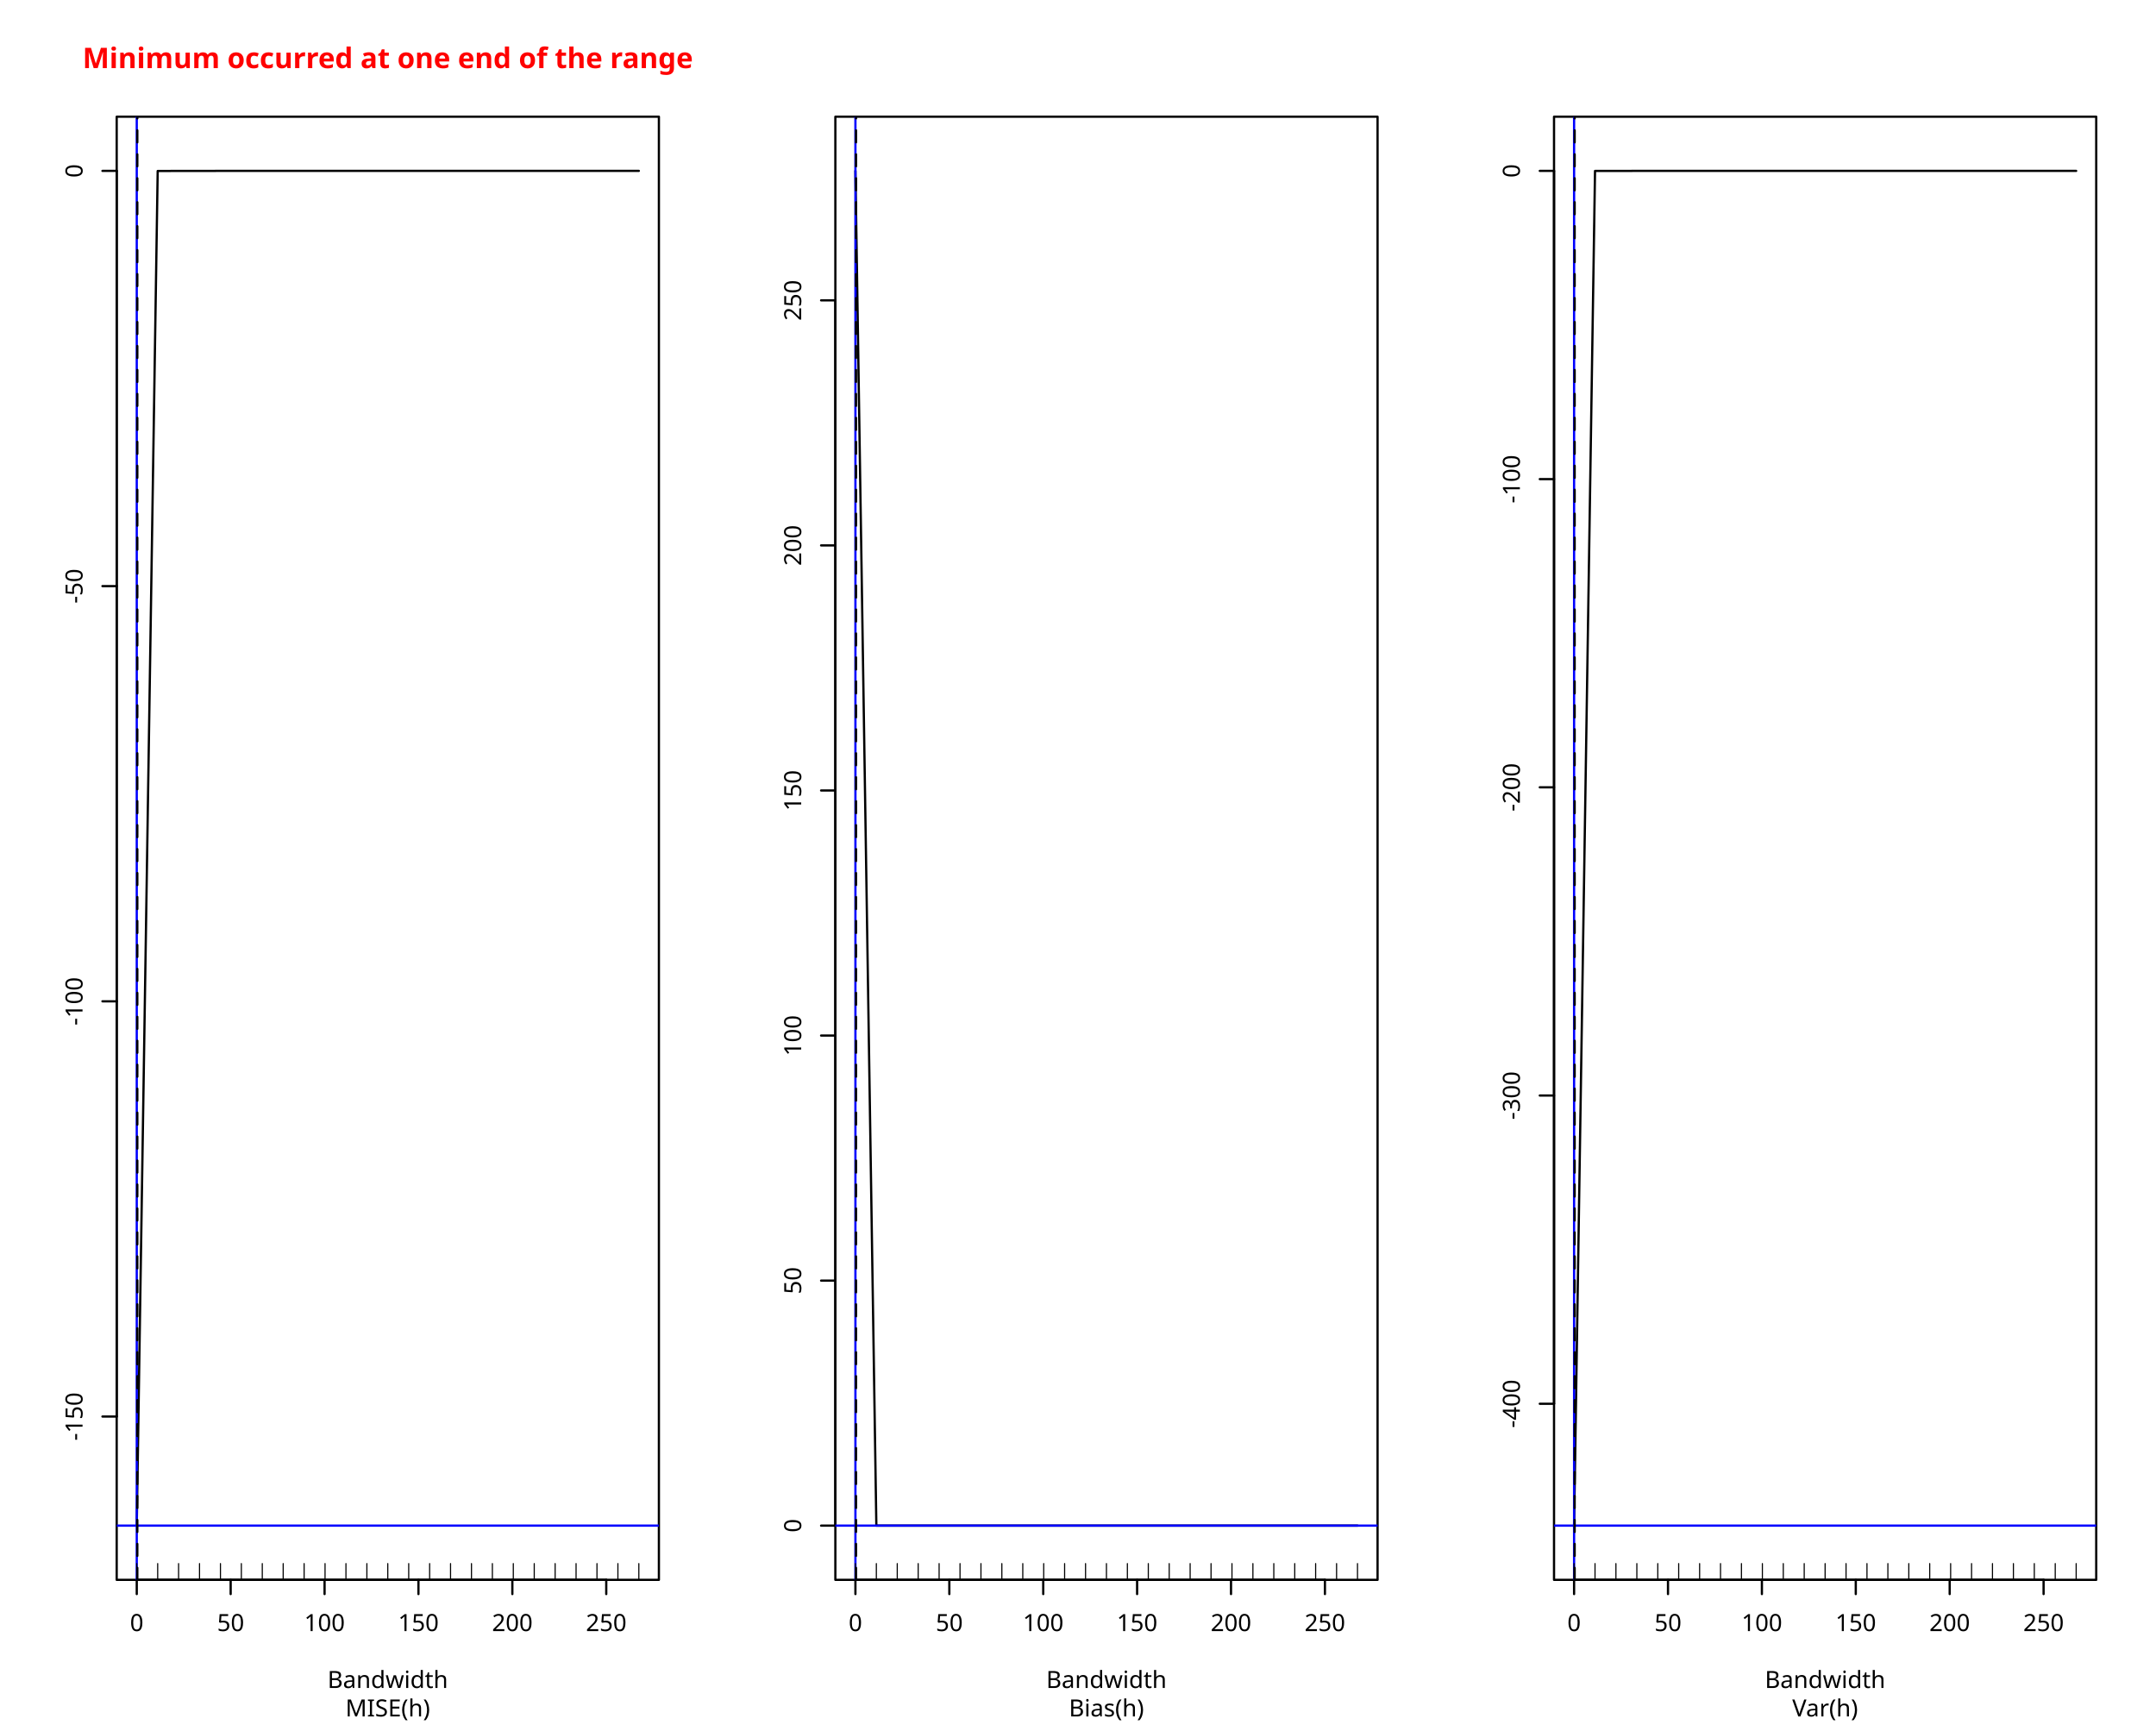
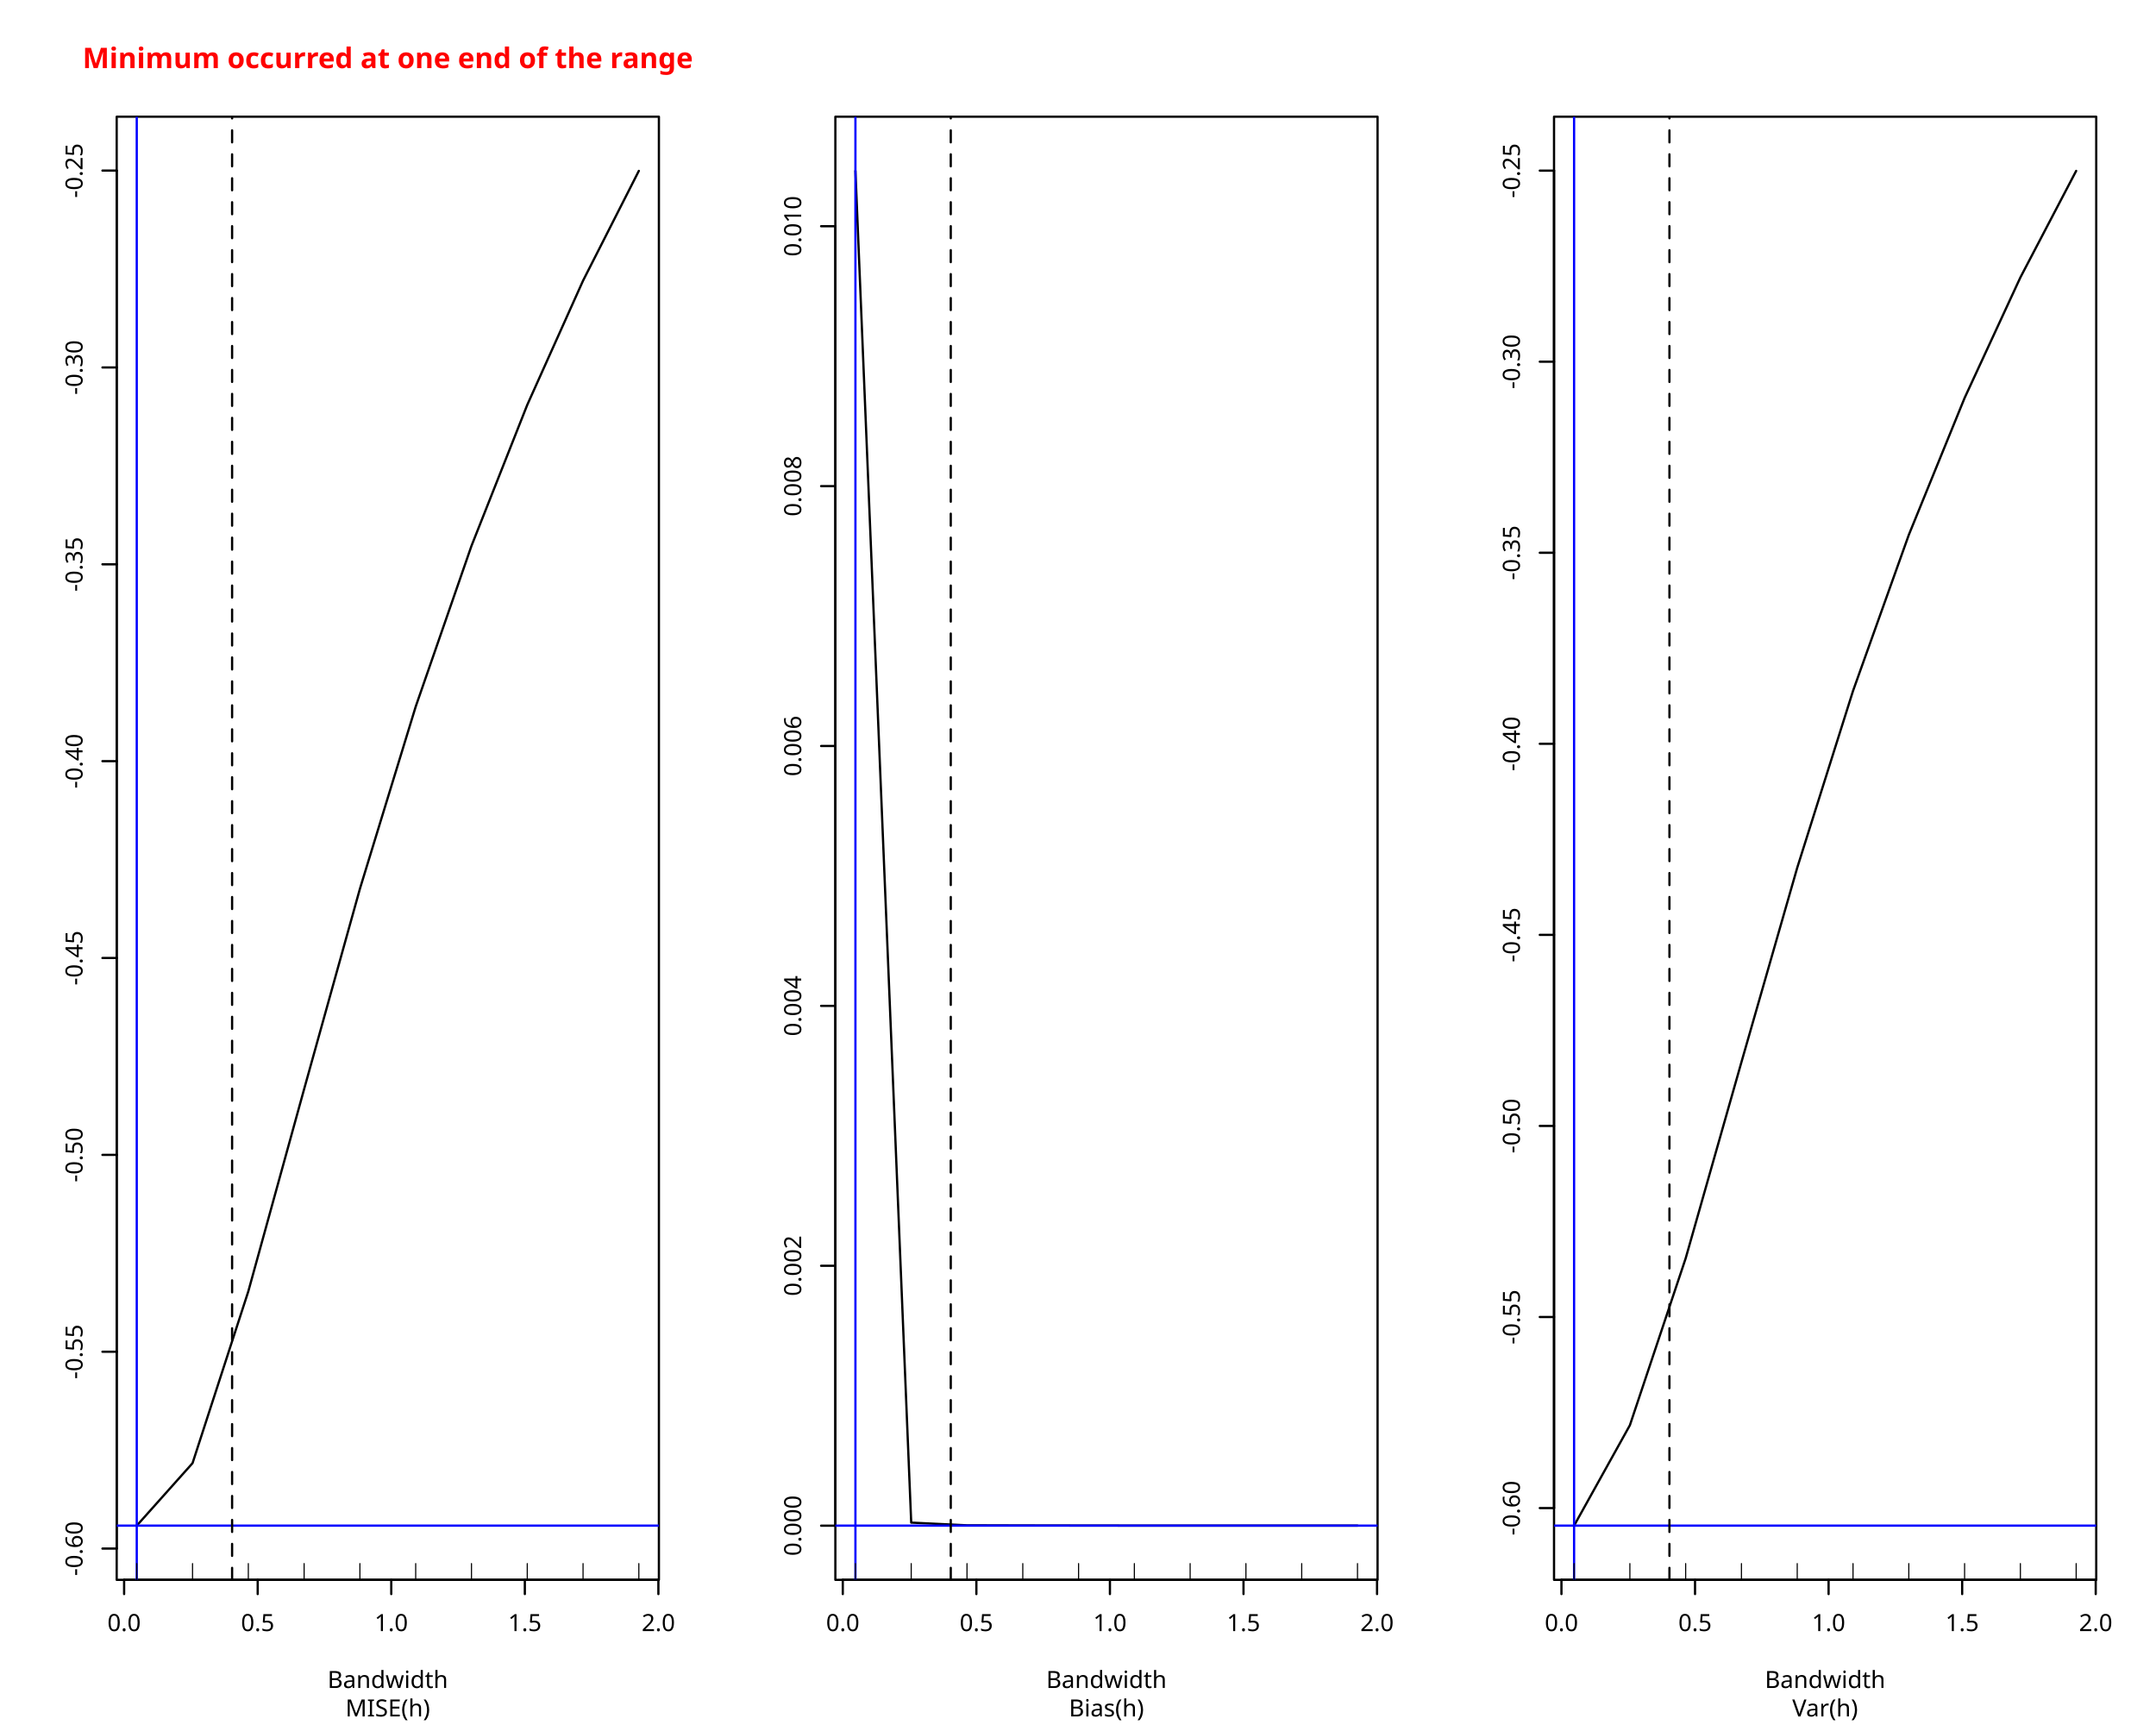
<svg xmlns="http://www.w3.org/2000/svg" class="svglite" data-engine-version="2.0" width="720.00pt" height="576.00pt" viewBox="0 0 720.00 576.00">
  <defs>
    <style type="text/css">
    .svglite line, .svglite polyline, .svglite polygon, .svglite path, .svglite rect, .svglite circle {
      fill: none;
      stroke: #000000;
      stroke-linecap: round;
      stroke-linejoin: round;
      stroke-miterlimit: 10.00;
    }
  </style>
  </defs>
  <rect width="100%" height="100%" style="stroke: none; fill: #FFFFFF;" />
  <defs>
    <clipPath id="cpMC4wMHw3MjAuMDB8MC4wMHw1NzYuMDA=">
      <rect x="0.00" y="0.00" width="720.00" height="576.00" />
    </clipPath>
  </defs>
  <g clip-path="url(#cpMC4wMHw3MjAuMDB8MC4wMHw1NzYuMDA=)">
</g>
  <defs>
    <clipPath id="cpMzguOTd8MjIwLjA0fDM4Ljk3fDUyNy41Mw==">
      <rect x="38.97" y="38.97" width="181.08" height="488.56" />
    </clipPath>
  </defs>
  <g clip-path="url(#cpMzguOTd8MjIwLjA0fDM4Ljk3fDUyNy41Mw==)">
-     <polyline points="45.67,509.43 52.66,57.10 59.64,57.07 66.63,57.07 73.62,57.06 80.60,57.06 87.59,57.06 94.57,57.06 101.56,57.06 108.55,57.06 115.53,57.06 122.52,57.06 129.50,57.06 136.49,57.06 143.48,57.06 150.46,57.06 157.45,57.06 164.43,57.06 171.42,57.06 178.41,57.06 185.39,57.06 192.38,57.06 199.36,57.06 206.35,57.06 213.34,57.06 " style="stroke-width: 0.75;" />
-   </g>
-   <g clip-path="url(#cpMC4wMHw3MjAuMDB8MC4wMHw1NzYuMDA=)">
-     <line x1="45.67" y1="527.53" x2="202.46" y2="527.53" style="stroke-width: 0.75;" />
-     <line x1="45.67" y1="527.53" x2="45.67" y2="532.28" style="stroke-width: 0.75;" />
-     <line x1="77.03" y1="527.53" x2="77.03" y2="532.28" style="stroke-width: 0.75;" />
-     <line x1="108.39" y1="527.53" x2="108.39" y2="532.28" style="stroke-width: 0.75;" />
-     <line x1="139.74" y1="527.53" x2="139.74" y2="532.28" style="stroke-width: 0.75;" />
-     <line x1="171.10" y1="527.53" x2="171.10" y2="532.28" style="stroke-width: 0.75;" />
-     <line x1="202.46" y1="527.53" x2="202.46" y2="532.28" style="stroke-width: 0.75;" />
-     <text x="45.67" y="544.64" text-anchor="middle" style="font-size: 7.92px; font-family: sans;" textLength="4.41px" lengthAdjust="spacingAndGlyphs">0</text>
-     <text x="77.03" y="544.64" text-anchor="middle" style="font-size: 7.92px; font-family: sans;" textLength="8.81px" lengthAdjust="spacingAndGlyphs">50</text>
-     <text x="108.39" y="544.64" text-anchor="middle" style="font-size: 7.92px; font-family: sans;" textLength="13.22px" lengthAdjust="spacingAndGlyphs">100</text>
-     <text x="139.74" y="544.64" text-anchor="middle" style="font-size: 7.92px; font-family: sans;" textLength="13.22px" lengthAdjust="spacingAndGlyphs">150</text>
-     <text x="171.10" y="544.64" text-anchor="middle" style="font-size: 7.92px; font-family: sans;" textLength="13.22px" lengthAdjust="spacingAndGlyphs">200</text>
-     <text x="202.46" y="544.64" text-anchor="middle" style="font-size: 7.92px; font-family: sans;" textLength="13.22px" lengthAdjust="spacingAndGlyphs">250</text>
-     <line x1="38.97" y1="473.00" x2="38.97" y2="57.06" style="stroke-width: 0.75;" />
-     <line x1="38.97" y1="473.00" x2="34.21" y2="473.00" style="stroke-width: 0.75;" />
-     <line x1="38.97" y1="334.35" x2="34.21" y2="334.35" style="stroke-width: 0.75;" />
-     <line x1="38.97" y1="195.71" x2="34.21" y2="195.71" style="stroke-width: 0.75;" />
-     <line x1="38.97" y1="57.06" x2="34.21" y2="57.06" style="stroke-width: 0.75;" />
-     <text transform="translate(27.56,473.00) rotate(-90)" text-anchor="middle" style="font-size: 7.92px; font-family: sans;" textLength="15.85px" lengthAdjust="spacingAndGlyphs">-150</text>
-     <text transform="translate(27.56,334.35) rotate(-90)" text-anchor="middle" style="font-size: 7.92px; font-family: sans;" textLength="15.85px" lengthAdjust="spacingAndGlyphs">-100</text>
-     <text transform="translate(27.56,195.71) rotate(-90)" text-anchor="middle" style="font-size: 7.92px; font-family: sans;" textLength="11.45px" lengthAdjust="spacingAndGlyphs">-50</text>
-     <text transform="translate(27.56,57.06) rotate(-90)" text-anchor="middle" style="font-size: 7.92px; font-family: sans;" textLength="4.41px" lengthAdjust="spacingAndGlyphs">0</text>
+     <polyline points="45.67,509.43 64.30,488.57 82.93,431.18 101.56,363.67 120.19,296.79 138.82,235.96 157.45,182.28 176.08,135.19 194.71,93.72 213.34,57.06 " style="stroke-width: 0.75;" />
+   </g>
+   <g clip-path="url(#cpMC4wMHw3MjAuMDB8MC4wMHw1NzYuMDA=)">
+     <line x1="41.45" y1="527.53" x2="219.87" y2="527.53" style="stroke-width: 0.75;" />
+     <line x1="41.45" y1="527.53" x2="41.45" y2="532.28" style="stroke-width: 0.75;" />
+     <line x1="86.06" y1="527.53" x2="86.06" y2="532.28" style="stroke-width: 0.75;" />
+     <line x1="130.66" y1="527.53" x2="130.66" y2="532.28" style="stroke-width: 0.75;" />
+     <line x1="175.27" y1="527.53" x2="175.27" y2="532.28" style="stroke-width: 0.75;" />
+     <line x1="219.87" y1="527.53" x2="219.87" y2="532.28" style="stroke-width: 0.75;" />
+     <text x="41.45" y="544.64" text-anchor="middle" style="font-size: 7.92px; font-family: sans;" textLength="11.01px" lengthAdjust="spacingAndGlyphs">0.0</text>
+     <text x="86.06" y="544.64" text-anchor="middle" style="font-size: 7.92px; font-family: sans;" textLength="11.01px" lengthAdjust="spacingAndGlyphs">0.5</text>
+     <text x="130.66" y="544.64" text-anchor="middle" style="font-size: 7.92px; font-family: sans;" textLength="11.01px" lengthAdjust="spacingAndGlyphs">1.0</text>
+     <text x="175.27" y="544.64" text-anchor="middle" style="font-size: 7.92px; font-family: sans;" textLength="11.01px" lengthAdjust="spacingAndGlyphs">1.5</text>
+     <text x="219.87" y="544.64" text-anchor="middle" style="font-size: 7.92px; font-family: sans;" textLength="11.01px" lengthAdjust="spacingAndGlyphs">2.0</text>
+     <line x1="38.97" y1="517.09" x2="38.97" y2="56.96" style="stroke-width: 0.75;" />
+     <line x1="38.97" y1="517.09" x2="34.21" y2="517.09" style="stroke-width: 0.75;" />
+     <line x1="38.97" y1="451.36" x2="34.21" y2="451.36" style="stroke-width: 0.75;" />
+     <line x1="38.97" y1="385.63" x2="34.21" y2="385.63" style="stroke-width: 0.75;" />
+     <line x1="38.97" y1="319.89" x2="34.21" y2="319.89" style="stroke-width: 0.75;" />
+     <line x1="38.97" y1="254.16" x2="34.21" y2="254.16" style="stroke-width: 0.75;" />
+     <line x1="38.97" y1="188.43" x2="34.21" y2="188.43" style="stroke-width: 0.75;" />
+     <line x1="38.97" y1="122.70" x2="34.21" y2="122.70" style="stroke-width: 0.75;" />
+     <line x1="38.97" y1="56.96" x2="34.21" y2="56.96" style="stroke-width: 0.75;" />
+     <text transform="translate(27.56,517.09) rotate(-90)" text-anchor="middle" style="font-size: 7.92px; font-family: sans;" textLength="18.05px" lengthAdjust="spacingAndGlyphs">-0.60</text>
+     <text transform="translate(27.56,451.36) rotate(-90)" text-anchor="middle" style="font-size: 7.92px; font-family: sans;" textLength="18.05px" lengthAdjust="spacingAndGlyphs">-0.55</text>
+     <text transform="translate(27.56,385.63) rotate(-90)" text-anchor="middle" style="font-size: 7.92px; font-family: sans;" textLength="18.05px" lengthAdjust="spacingAndGlyphs">-0.50</text>
+     <text transform="translate(27.56,319.89) rotate(-90)" text-anchor="middle" style="font-size: 7.92px; font-family: sans;" textLength="18.05px" lengthAdjust="spacingAndGlyphs">-0.45</text>
+     <text transform="translate(27.56,254.16) rotate(-90)" text-anchor="middle" style="font-size: 7.92px; font-family: sans;" textLength="18.05px" lengthAdjust="spacingAndGlyphs">-0.40</text>
+     <text transform="translate(27.56,188.43) rotate(-90)" text-anchor="middle" style="font-size: 7.92px; font-family: sans;" textLength="18.05px" lengthAdjust="spacingAndGlyphs">-0.35</text>
+     <text transform="translate(27.56,122.70) rotate(-90)" text-anchor="middle" style="font-size: 7.92px; font-family: sans;" textLength="18.05px" lengthAdjust="spacingAndGlyphs">-0.30</text>
+     <text transform="translate(27.56,56.96) rotate(-90)" text-anchor="middle" style="font-size: 7.92px; font-family: sans;" textLength="18.05px" lengthAdjust="spacingAndGlyphs">-0.25</text>
    <polygon points="38.97,527.53 220.04,527.53 220.04,38.97 38.97,38.97 " style="stroke-width: 0.75; fill: none;" />
  </g>
  <defs>
    <clipPath id="cpMC4wMHwyNDAuMDB8MC4wMHw1NzYuMDA=">
      <rect x="0.00" y="0.00" width="240.00" height="576.00" />
    </clipPath>
  </defs>
  <g clip-path="url(#cpMC4wMHwyNDAuMDB8MC4wMHw1NzYuMDA=)">
    <text x="129.50" y="573.15" text-anchor="middle" style="font-size: 7.92px; font-family: sans;" textLength="29.05px" lengthAdjust="spacingAndGlyphs">MISE(h)</text>
    <text x="129.50" y="563.64" text-anchor="middle" style="font-size: 7.92px; font-family: sans;" textLength="36.99px" lengthAdjust="spacingAndGlyphs">Bandwidth</text>
  </g>
  <g clip-path="url(#cpMzguOTd8MjIwLjA0fDM4Ljk3fDUyNy41Mw==)">
    <line x1="38.97" y1="509.43" x2="220.04" y2="509.43" style="stroke-width: 0.75; stroke: #0000FF;" />
    <line x1="45.67" y1="527.53" x2="45.67" y2="38.97" style="stroke-width: 0.75; stroke: #0000FF;" />
-     <line x1="45.86" y1="527.53" x2="45.86" y2="38.97" style="stroke-width: 0.75; stroke-dasharray: 4.00,4.00;" />
+     <line x1="77.51" y1="527.53" x2="77.51" y2="38.97" style="stroke-width: 0.75; stroke-dasharray: 4.00,4.00;" />
  </g>
  <g clip-path="url(#cpMC4wMHw3MjAuMDB8MC4wMHw1NzYuMDA=)">
    <line x1="45.67" y1="527.53" x2="45.67" y2="522.10" style="stroke-width: 0.38;" />
-     <line x1="52.66" y1="527.53" x2="52.66" y2="522.10" style="stroke-width: 0.38;" />
-     <line x1="59.64" y1="527.53" x2="59.64" y2="522.10" style="stroke-width: 0.38;" />
-     <line x1="66.63" y1="527.53" x2="66.63" y2="522.10" style="stroke-width: 0.38;" />
-     <line x1="73.62" y1="527.53" x2="73.62" y2="522.10" style="stroke-width: 0.38;" />
-     <line x1="80.60" y1="527.53" x2="80.60" y2="522.10" style="stroke-width: 0.38;" />
-     <line x1="87.59" y1="527.53" x2="87.59" y2="522.10" style="stroke-width: 0.38;" />
-     <line x1="94.57" y1="527.53" x2="94.57" y2="522.10" style="stroke-width: 0.38;" />
+     <line x1="64.30" y1="527.53" x2="64.30" y2="522.10" style="stroke-width: 0.38;" />
+     <line x1="82.93" y1="527.53" x2="82.93" y2="522.10" style="stroke-width: 0.38;" />
    <line x1="101.56" y1="527.53" x2="101.56" y2="522.10" style="stroke-width: 0.38;" />
-     <line x1="108.55" y1="527.53" x2="108.55" y2="522.10" style="stroke-width: 0.38;" />
-     <line x1="115.53" y1="527.53" x2="115.53" y2="522.10" style="stroke-width: 0.38;" />
-     <line x1="122.52" y1="527.53" x2="122.52" y2="522.10" style="stroke-width: 0.38;" />
-     <line x1="129.50" y1="527.53" x2="129.50" y2="522.10" style="stroke-width: 0.38;" />
-     <line x1="136.49" y1="527.53" x2="136.49" y2="522.10" style="stroke-width: 0.38;" />
-     <line x1="143.48" y1="527.53" x2="143.48" y2="522.10" style="stroke-width: 0.38;" />
-     <line x1="150.46" y1="527.53" x2="150.46" y2="522.10" style="stroke-width: 0.38;" />
+     <line x1="120.19" y1="527.53" x2="120.19" y2="522.10" style="stroke-width: 0.38;" />
+     <line x1="138.82" y1="527.53" x2="138.82" y2="522.10" style="stroke-width: 0.38;" />
    <line x1="157.45" y1="527.53" x2="157.45" y2="522.10" style="stroke-width: 0.38;" />
-     <line x1="164.43" y1="527.53" x2="164.43" y2="522.10" style="stroke-width: 0.38;" />
-     <line x1="171.42" y1="527.53" x2="171.42" y2="522.10" style="stroke-width: 0.38;" />
-     <line x1="178.41" y1="527.53" x2="178.41" y2="522.10" style="stroke-width: 0.38;" />
-     <line x1="185.39" y1="527.53" x2="185.39" y2="522.10" style="stroke-width: 0.38;" />
-     <line x1="192.38" y1="527.53" x2="192.38" y2="522.10" style="stroke-width: 0.38;" />
-     <line x1="199.36" y1="527.53" x2="199.36" y2="522.10" style="stroke-width: 0.38;" />
-     <line x1="206.35" y1="527.53" x2="206.35" y2="522.10" style="stroke-width: 0.38;" />
+     <line x1="176.08" y1="527.53" x2="176.08" y2="522.10" style="stroke-width: 0.38;" />
+     <line x1="194.71" y1="527.53" x2="194.71" y2="522.10" style="stroke-width: 0.38;" />
    <line x1="213.34" y1="527.53" x2="213.34" y2="522.10" style="stroke-width: 0.38;" />
  </g>
  <g clip-path="url(#cpMC4wMHwyNDAuMDB8MC4wMHw1NzYuMDA=)">
    <text x="129.50" y="22.75" text-anchor="middle" style="font-size: 9.50px; font-weight: bold; fill: #FF0000; font-family: sans;" textLength="179.11px" lengthAdjust="spacingAndGlyphs">Minimum occurred at one end of the range</text>
  </g>
  <defs>
    <clipPath id="cpMjc4Ljk3fDQ2MC4wNHwzOC45N3w1MjcuNTM=">
      <rect x="278.97" y="38.97" width="181.08" height="488.56" />
    </clipPath>
  </defs>
  <g clip-path="url(#cpMjc4Ljk3fDQ2MC4wNHwzOC45N3w1MjcuNTM=)">
-     <polyline points="285.67,57.06 292.66,509.43 299.64,509.43 306.63,509.43 313.62,509.43 320.60,509.43 327.59,509.43 334.57,509.43 341.56,509.43 348.55,509.43 355.53,509.43 362.52,509.43 369.50,509.43 376.49,509.43 383.48,509.43 390.46,509.43 397.45,509.43 404.43,509.43 411.42,509.43 418.41,509.43 425.39,509.43 432.38,509.43 439.36,509.43 446.35,509.43 453.34,509.43 " style="stroke-width: 0.75;" />
-   </g>
-   <g clip-path="url(#cpMC4wMHw3MjAuMDB8MC4wMHw1NzYuMDA=)">
-     <line x1="285.67" y1="527.53" x2="442.46" y2="527.53" style="stroke-width: 0.75;" />
-     <line x1="285.67" y1="527.53" x2="285.67" y2="532.28" style="stroke-width: 0.75;" />
-     <line x1="317.03" y1="527.53" x2="317.03" y2="532.28" style="stroke-width: 0.75;" />
-     <line x1="348.39" y1="527.53" x2="348.39" y2="532.28" style="stroke-width: 0.75;" />
-     <line x1="379.74" y1="527.53" x2="379.74" y2="532.28" style="stroke-width: 0.75;" />
-     <line x1="411.10" y1="527.53" x2="411.10" y2="532.28" style="stroke-width: 0.75;" />
-     <line x1="442.46" y1="527.53" x2="442.46" y2="532.28" style="stroke-width: 0.75;" />
-     <text x="285.67" y="544.64" text-anchor="middle" style="font-size: 7.92px; font-family: sans;" textLength="4.41px" lengthAdjust="spacingAndGlyphs">0</text>
-     <text x="317.03" y="544.64" text-anchor="middle" style="font-size: 7.92px; font-family: sans;" textLength="8.81px" lengthAdjust="spacingAndGlyphs">50</text>
-     <text x="348.39" y="544.64" text-anchor="middle" style="font-size: 7.92px; font-family: sans;" textLength="13.22px" lengthAdjust="spacingAndGlyphs">100</text>
-     <text x="379.74" y="544.64" text-anchor="middle" style="font-size: 7.92px; font-family: sans;" textLength="13.22px" lengthAdjust="spacingAndGlyphs">150</text>
-     <text x="411.10" y="544.64" text-anchor="middle" style="font-size: 7.92px; font-family: sans;" textLength="13.22px" lengthAdjust="spacingAndGlyphs">200</text>
-     <text x="442.46" y="544.64" text-anchor="middle" style="font-size: 7.92px; font-family: sans;" textLength="13.22px" lengthAdjust="spacingAndGlyphs">250</text>
-     <line x1="278.97" y1="509.43" x2="278.97" y2="100.29" style="stroke-width: 0.75;" />
-     <line x1="278.97" y1="509.43" x2="274.21" y2="509.43" style="stroke-width: 0.75;" />
-     <line x1="278.97" y1="427.61" x2="274.21" y2="427.61" style="stroke-width: 0.75;" />
-     <line x1="278.97" y1="345.78" x2="274.21" y2="345.78" style="stroke-width: 0.75;" />
-     <line x1="278.97" y1="263.95" x2="274.21" y2="263.95" style="stroke-width: 0.75;" />
-     <line x1="278.97" y1="182.12" x2="274.21" y2="182.12" style="stroke-width: 0.75;" />
-     <line x1="278.97" y1="100.29" x2="274.21" y2="100.29" style="stroke-width: 0.75;" />
-     <text transform="translate(267.56,509.43) rotate(-90)" text-anchor="middle" style="font-size: 7.92px; font-family: sans;" textLength="4.41px" lengthAdjust="spacingAndGlyphs">0</text>
-     <text transform="translate(267.56,427.61) rotate(-90)" text-anchor="middle" style="font-size: 7.92px; font-family: sans;" textLength="8.81px" lengthAdjust="spacingAndGlyphs">50</text>
-     <text transform="translate(267.56,345.78) rotate(-90)" text-anchor="middle" style="font-size: 7.92px; font-family: sans;" textLength="13.22px" lengthAdjust="spacingAndGlyphs">100</text>
-     <text transform="translate(267.56,263.95) rotate(-90)" text-anchor="middle" style="font-size: 7.92px; font-family: sans;" textLength="13.22px" lengthAdjust="spacingAndGlyphs">150</text>
-     <text transform="translate(267.56,182.12) rotate(-90)" text-anchor="middle" style="font-size: 7.92px; font-family: sans;" textLength="13.22px" lengthAdjust="spacingAndGlyphs">200</text>
-     <text transform="translate(267.56,100.29) rotate(-90)" text-anchor="middle" style="font-size: 7.92px; font-family: sans;" textLength="13.22px" lengthAdjust="spacingAndGlyphs">250</text>
+     <polyline points="285.67,57.06 304.30,508.42 322.93,509.32 341.56,509.37 360.19,509.40 378.82,509.42 397.45,509.42 416.08,509.43 434.71,509.43 453.34,509.43 " style="stroke-width: 0.75;" />
+   </g>
+   <g clip-path="url(#cpMC4wMHw3MjAuMDB8MC4wMHw1NzYuMDA=)">
+     <line x1="281.45" y1="527.53" x2="459.87" y2="527.53" style="stroke-width: 0.75;" />
+     <line x1="281.45" y1="527.53" x2="281.45" y2="532.28" style="stroke-width: 0.75;" />
+     <line x1="326.06" y1="527.53" x2="326.06" y2="532.28" style="stroke-width: 0.75;" />
+     <line x1="370.66" y1="527.53" x2="370.66" y2="532.28" style="stroke-width: 0.75;" />
+     <line x1="415.27" y1="527.53" x2="415.27" y2="532.28" style="stroke-width: 0.75;" />
+     <line x1="459.87" y1="527.53" x2="459.87" y2="532.28" style="stroke-width: 0.75;" />
+     <text x="281.45" y="544.64" text-anchor="middle" style="font-size: 7.92px; font-family: sans;" textLength="11.01px" lengthAdjust="spacingAndGlyphs">0.0</text>
+     <text x="326.06" y="544.64" text-anchor="middle" style="font-size: 7.92px; font-family: sans;" textLength="11.01px" lengthAdjust="spacingAndGlyphs">0.5</text>
+     <text x="370.66" y="544.64" text-anchor="middle" style="font-size: 7.92px; font-family: sans;" textLength="11.01px" lengthAdjust="spacingAndGlyphs">1.0</text>
+     <text x="415.27" y="544.64" text-anchor="middle" style="font-size: 7.92px; font-family: sans;" textLength="11.01px" lengthAdjust="spacingAndGlyphs">1.5</text>
+     <text x="459.87" y="544.64" text-anchor="middle" style="font-size: 7.92px; font-family: sans;" textLength="11.01px" lengthAdjust="spacingAndGlyphs">2.0</text>
+     <line x1="278.97" y1="509.44" x2="278.97" y2="75.54" style="stroke-width: 0.75;" />
+     <line x1="278.97" y1="509.44" x2="274.21" y2="509.44" style="stroke-width: 0.75;" />
+     <line x1="278.97" y1="422.66" x2="274.21" y2="422.66" style="stroke-width: 0.75;" />
+     <line x1="278.97" y1="335.88" x2="274.21" y2="335.88" style="stroke-width: 0.75;" />
+     <line x1="278.97" y1="249.10" x2="274.21" y2="249.10" style="stroke-width: 0.75;" />
+     <line x1="278.97" y1="162.32" x2="274.21" y2="162.32" style="stroke-width: 0.75;" />
+     <line x1="278.97" y1="75.54" x2="274.21" y2="75.54" style="stroke-width: 0.75;" />
+     <text transform="translate(267.56,509.44) rotate(-90)" text-anchor="middle" style="font-size: 7.92px; font-family: sans;" textLength="19.82px" lengthAdjust="spacingAndGlyphs">0.000</text>
+     <text transform="translate(267.56,422.66) rotate(-90)" text-anchor="middle" style="font-size: 7.92px; font-family: sans;" textLength="19.82px" lengthAdjust="spacingAndGlyphs">0.002</text>
+     <text transform="translate(267.56,335.88) rotate(-90)" text-anchor="middle" style="font-size: 7.92px; font-family: sans;" textLength="19.82px" lengthAdjust="spacingAndGlyphs">0.004</text>
+     <text transform="translate(267.56,249.10) rotate(-90)" text-anchor="middle" style="font-size: 7.92px; font-family: sans;" textLength="19.82px" lengthAdjust="spacingAndGlyphs">0.006</text>
+     <text transform="translate(267.56,162.32) rotate(-90)" text-anchor="middle" style="font-size: 7.92px; font-family: sans;" textLength="19.82px" lengthAdjust="spacingAndGlyphs">0.008</text>
+     <text transform="translate(267.56,75.54) rotate(-90)" text-anchor="middle" style="font-size: 7.92px; font-family: sans;" textLength="19.82px" lengthAdjust="spacingAndGlyphs">0.010</text>
    <polygon points="278.97,527.53 460.04,527.53 460.04,38.97 278.97,38.97 " style="stroke-width: 0.75; fill: none;" />
  </g>
  <defs>
    <clipPath id="cpMjQwLjAwfDQ4MC4wMHwwLjAwfDU3Ni4wMA==">
      <rect x="240.00" y="0.00" width="240.00" height="576.00" />
    </clipPath>
  </defs>
  <g clip-path="url(#cpMjQwLjAwfDQ4MC4wMHwwLjAwfDU3Ni4wMA==)">
    <text x="369.50" y="573.15" text-anchor="middle" style="font-size: 7.92px; font-family: sans;" textLength="25.09px" lengthAdjust="spacingAndGlyphs">Bias(h)</text>
    <text x="369.50" y="563.64" text-anchor="middle" style="font-size: 7.92px; font-family: sans;" textLength="36.99px" lengthAdjust="spacingAndGlyphs">Bandwidth</text>
  </g>
  <g clip-path="url(#cpMjc4Ljk3fDQ2MC4wNHwzOC45N3w1MjcuNTM=)">
    <line x1="278.97" y1="509.43" x2="460.04" y2="509.43" style="stroke-width: 0.75; stroke: #0000FF;" />
    <line x1="285.67" y1="527.53" x2="285.67" y2="38.97" style="stroke-width: 0.75; stroke: #0000FF;" />
-     <line x1="285.86" y1="527.53" x2="285.86" y2="38.97" style="stroke-width: 0.75; stroke-dasharray: 4.00,4.00;" />
+     <line x1="317.51" y1="527.53" x2="317.51" y2="38.97" style="stroke-width: 0.75; stroke-dasharray: 4.00,4.00;" />
  </g>
  <g clip-path="url(#cpMC4wMHw3MjAuMDB8MC4wMHw1NzYuMDA=)">
    <line x1="285.67" y1="527.53" x2="285.67" y2="522.10" style="stroke-width: 0.38;" />
-     <line x1="292.66" y1="527.53" x2="292.66" y2="522.10" style="stroke-width: 0.38;" />
-     <line x1="299.64" y1="527.53" x2="299.64" y2="522.10" style="stroke-width: 0.38;" />
-     <line x1="306.63" y1="527.53" x2="306.63" y2="522.10" style="stroke-width: 0.38;" />
-     <line x1="313.62" y1="527.53" x2="313.62" y2="522.10" style="stroke-width: 0.38;" />
-     <line x1="320.60" y1="527.53" x2="320.60" y2="522.10" style="stroke-width: 0.38;" />
-     <line x1="327.59" y1="527.53" x2="327.59" y2="522.10" style="stroke-width: 0.38;" />
-     <line x1="334.57" y1="527.53" x2="334.57" y2="522.10" style="stroke-width: 0.38;" />
+     <line x1="304.30" y1="527.53" x2="304.30" y2="522.10" style="stroke-width: 0.38;" />
+     <line x1="322.93" y1="527.53" x2="322.93" y2="522.10" style="stroke-width: 0.38;" />
    <line x1="341.56" y1="527.53" x2="341.56" y2="522.10" style="stroke-width: 0.38;" />
-     <line x1="348.55" y1="527.53" x2="348.55" y2="522.10" style="stroke-width: 0.38;" />
-     <line x1="355.53" y1="527.53" x2="355.53" y2="522.10" style="stroke-width: 0.38;" />
-     <line x1="362.52" y1="527.53" x2="362.52" y2="522.10" style="stroke-width: 0.38;" />
-     <line x1="369.50" y1="527.53" x2="369.50" y2="522.10" style="stroke-width: 0.38;" />
-     <line x1="376.49" y1="527.53" x2="376.49" y2="522.10" style="stroke-width: 0.38;" />
-     <line x1="383.48" y1="527.53" x2="383.48" y2="522.10" style="stroke-width: 0.38;" />
-     <line x1="390.46" y1="527.53" x2="390.46" y2="522.10" style="stroke-width: 0.38;" />
+     <line x1="360.19" y1="527.53" x2="360.19" y2="522.10" style="stroke-width: 0.38;" />
+     <line x1="378.82" y1="527.53" x2="378.82" y2="522.10" style="stroke-width: 0.38;" />
    <line x1="397.45" y1="527.53" x2="397.45" y2="522.10" style="stroke-width: 0.38;" />
-     <line x1="404.43" y1="527.53" x2="404.43" y2="522.10" style="stroke-width: 0.38;" />
-     <line x1="411.42" y1="527.53" x2="411.42" y2="522.10" style="stroke-width: 0.38;" />
-     <line x1="418.41" y1="527.53" x2="418.41" y2="522.10" style="stroke-width: 0.38;" />
-     <line x1="425.39" y1="527.53" x2="425.39" y2="522.10" style="stroke-width: 0.38;" />
-     <line x1="432.38" y1="527.53" x2="432.38" y2="522.10" style="stroke-width: 0.38;" />
-     <line x1="439.36" y1="527.53" x2="439.36" y2="522.10" style="stroke-width: 0.38;" />
-     <line x1="446.35" y1="527.53" x2="446.35" y2="522.10" style="stroke-width: 0.38;" />
+     <line x1="416.08" y1="527.53" x2="416.08" y2="522.10" style="stroke-width: 0.38;" />
+     <line x1="434.71" y1="527.53" x2="434.71" y2="522.10" style="stroke-width: 0.38;" />
    <line x1="453.34" y1="527.53" x2="453.34" y2="522.10" style="stroke-width: 0.38;" />
  </g>
  <defs>
    <clipPath id="cpNTE4Ljk3fDcwMC4wNHwzOC45N3w1MjcuNTM=">
      <rect x="518.97" y="38.97" width="181.08" height="488.56" />
    </clipPath>
  </defs>
  <g clip-path="url(#cpNTE4Ljk3fDcwMC4wNHwzOC45N3w1MjcuNTM=)">
-     <polyline points="525.67,509.43 532.66,57.08 539.64,57.07 546.63,57.06 553.62,57.06 560.60,57.06 567.59,57.06 574.57,57.06 581.56,57.06 588.55,57.06 595.53,57.06 602.52,57.06 609.50,57.06 616.49,57.06 623.48,57.06 630.46,57.06 637.45,57.06 644.43,57.06 651.42,57.06 658.41,57.06 665.39,57.06 672.38,57.06 679.36,57.06 686.35,57.06 693.34,57.06 " style="stroke-width: 0.75;" />
-   </g>
-   <g clip-path="url(#cpMC4wMHw3MjAuMDB8MC4wMHw1NzYuMDA=)">
-     <line x1="525.67" y1="527.53" x2="682.46" y2="527.53" style="stroke-width: 0.75;" />
-     <line x1="525.67" y1="527.53" x2="525.67" y2="532.28" style="stroke-width: 0.75;" />
-     <line x1="557.03" y1="527.53" x2="557.03" y2="532.28" style="stroke-width: 0.75;" />
-     <line x1="588.39" y1="527.53" x2="588.39" y2="532.28" style="stroke-width: 0.75;" />
-     <line x1="619.74" y1="527.53" x2="619.74" y2="532.28" style="stroke-width: 0.75;" />
-     <line x1="651.10" y1="527.53" x2="651.10" y2="532.28" style="stroke-width: 0.75;" />
-     <line x1="682.46" y1="527.53" x2="682.46" y2="532.28" style="stroke-width: 0.75;" />
-     <text x="525.67" y="544.64" text-anchor="middle" style="font-size: 7.92px; font-family: sans;" textLength="4.41px" lengthAdjust="spacingAndGlyphs">0</text>
-     <text x="557.03" y="544.64" text-anchor="middle" style="font-size: 7.92px; font-family: sans;" textLength="8.81px" lengthAdjust="spacingAndGlyphs">50</text>
-     <text x="588.39" y="544.64" text-anchor="middle" style="font-size: 7.92px; font-family: sans;" textLength="13.22px" lengthAdjust="spacingAndGlyphs">100</text>
-     <text x="619.74" y="544.64" text-anchor="middle" style="font-size: 7.92px; font-family: sans;" textLength="13.22px" lengthAdjust="spacingAndGlyphs">150</text>
-     <text x="651.10" y="544.64" text-anchor="middle" style="font-size: 7.92px; font-family: sans;" textLength="13.22px" lengthAdjust="spacingAndGlyphs">200</text>
-     <text x="682.46" y="544.64" text-anchor="middle" style="font-size: 7.92px; font-family: sans;" textLength="13.22px" lengthAdjust="spacingAndGlyphs">250</text>
-     <line x1="518.97" y1="468.73" x2="518.97" y2="57.06" style="stroke-width: 0.75;" />
-     <line x1="518.97" y1="468.73" x2="514.21" y2="468.73" style="stroke-width: 0.75;" />
-     <line x1="518.97" y1="365.81" x2="514.21" y2="365.81" style="stroke-width: 0.75;" />
-     <line x1="518.97" y1="262.89" x2="514.21" y2="262.89" style="stroke-width: 0.75;" />
-     <line x1="518.97" y1="159.98" x2="514.21" y2="159.98" style="stroke-width: 0.75;" />
-     <line x1="518.97" y1="57.06" x2="514.21" y2="57.06" style="stroke-width: 0.75;" />
-     <text transform="translate(507.56,468.73) rotate(-90)" text-anchor="middle" style="font-size: 7.92px; font-family: sans;" textLength="15.85px" lengthAdjust="spacingAndGlyphs">-400</text>
-     <text transform="translate(507.56,365.81) rotate(-90)" text-anchor="middle" style="font-size: 7.92px; font-family: sans;" textLength="15.85px" lengthAdjust="spacingAndGlyphs">-300</text>
-     <text transform="translate(507.56,262.89) rotate(-90)" text-anchor="middle" style="font-size: 7.92px; font-family: sans;" textLength="15.85px" lengthAdjust="spacingAndGlyphs">-200</text>
-     <text transform="translate(507.56,159.98) rotate(-90)" text-anchor="middle" style="font-size: 7.92px; font-family: sans;" textLength="15.85px" lengthAdjust="spacingAndGlyphs">-100</text>
-     <text transform="translate(507.56,57.06) rotate(-90)" text-anchor="middle" style="font-size: 7.92px; font-family: sans;" textLength="4.41px" lengthAdjust="spacingAndGlyphs">0</text>
+     <polyline points="525.67,509.43 544.30,475.91 562.93,420.18 581.56,354.65 600.19,289.74 618.82,230.70 637.45,178.60 656.08,132.89 674.71,92.64 693.34,57.06 " style="stroke-width: 0.75;" />
+   </g>
+   <g clip-path="url(#cpMC4wMHw3MjAuMDB8MC4wMHw1NzYuMDA=)">
+     <line x1="521.45" y1="527.53" x2="699.87" y2="527.53" style="stroke-width: 0.75;" />
+     <line x1="521.45" y1="527.53" x2="521.45" y2="532.28" style="stroke-width: 0.75;" />
+     <line x1="566.06" y1="527.53" x2="566.06" y2="532.28" style="stroke-width: 0.75;" />
+     <line x1="610.66" y1="527.53" x2="610.66" y2="532.28" style="stroke-width: 0.75;" />
+     <line x1="655.27" y1="527.53" x2="655.27" y2="532.28" style="stroke-width: 0.75;" />
+     <line x1="699.87" y1="527.53" x2="699.87" y2="532.28" style="stroke-width: 0.75;" />
+     <text x="521.45" y="544.64" text-anchor="middle" style="font-size: 7.92px; font-family: sans;" textLength="11.01px" lengthAdjust="spacingAndGlyphs">0.0</text>
+     <text x="566.06" y="544.64" text-anchor="middle" style="font-size: 7.92px; font-family: sans;" textLength="11.01px" lengthAdjust="spacingAndGlyphs">0.5</text>
+     <text x="610.66" y="544.64" text-anchor="middle" style="font-size: 7.92px; font-family: sans;" textLength="11.01px" lengthAdjust="spacingAndGlyphs">1.0</text>
+     <text x="655.27" y="544.64" text-anchor="middle" style="font-size: 7.92px; font-family: sans;" textLength="11.01px" lengthAdjust="spacingAndGlyphs">1.5</text>
+     <text x="699.87" y="544.64" text-anchor="middle" style="font-size: 7.92px; font-family: sans;" textLength="11.01px" lengthAdjust="spacingAndGlyphs">2.0</text>
+     <line x1="518.97" y1="503.56" x2="518.97" y2="56.97" style="stroke-width: 0.75;" />
+     <line x1="518.97" y1="503.56" x2="514.21" y2="503.56" style="stroke-width: 0.75;" />
+     <line x1="518.97" y1="439.76" x2="514.21" y2="439.76" style="stroke-width: 0.75;" />
+     <line x1="518.97" y1="375.96" x2="514.21" y2="375.96" style="stroke-width: 0.75;" />
+     <line x1="518.97" y1="312.16" x2="514.21" y2="312.16" style="stroke-width: 0.75;" />
+     <line x1="518.97" y1="248.36" x2="514.21" y2="248.36" style="stroke-width: 0.75;" />
+     <line x1="518.97" y1="184.57" x2="514.21" y2="184.57" style="stroke-width: 0.75;" />
+     <line x1="518.97" y1="120.77" x2="514.21" y2="120.77" style="stroke-width: 0.75;" />
+     <line x1="518.97" y1="56.97" x2="514.21" y2="56.97" style="stroke-width: 0.75;" />
+     <text transform="translate(507.56,503.56) rotate(-90)" text-anchor="middle" style="font-size: 7.92px; font-family: sans;" textLength="18.05px" lengthAdjust="spacingAndGlyphs">-0.60</text>
+     <text transform="translate(507.56,439.76) rotate(-90)" text-anchor="middle" style="font-size: 7.92px; font-family: sans;" textLength="18.05px" lengthAdjust="spacingAndGlyphs">-0.55</text>
+     <text transform="translate(507.56,375.96) rotate(-90)" text-anchor="middle" style="font-size: 7.92px; font-family: sans;" textLength="18.05px" lengthAdjust="spacingAndGlyphs">-0.50</text>
+     <text transform="translate(507.56,312.16) rotate(-90)" text-anchor="middle" style="font-size: 7.92px; font-family: sans;" textLength="18.05px" lengthAdjust="spacingAndGlyphs">-0.45</text>
+     <text transform="translate(507.56,248.36) rotate(-90)" text-anchor="middle" style="font-size: 7.92px; font-family: sans;" textLength="18.05px" lengthAdjust="spacingAndGlyphs">-0.40</text>
+     <text transform="translate(507.56,184.57) rotate(-90)" text-anchor="middle" style="font-size: 7.92px; font-family: sans;" textLength="18.05px" lengthAdjust="spacingAndGlyphs">-0.35</text>
+     <text transform="translate(507.56,120.77) rotate(-90)" text-anchor="middle" style="font-size: 7.92px; font-family: sans;" textLength="18.05px" lengthAdjust="spacingAndGlyphs">-0.30</text>
+     <text transform="translate(507.56,56.97) rotate(-90)" text-anchor="middle" style="font-size: 7.92px; font-family: sans;" textLength="18.05px" lengthAdjust="spacingAndGlyphs">-0.25</text>
    <polygon points="518.97,527.53 700.04,527.53 700.04,38.97 518.97,38.97 " style="stroke-width: 0.75; fill: none;" />
  </g>
  <defs>
    <clipPath id="cpNDgwLjAwfDcyMC4wMHwwLjAwfDU3Ni4wMA==">
      <rect x="480.00" y="0.00" width="240.00" height="576.00" />
    </clipPath>
  </defs>
  <g clip-path="url(#cpNDgwLjAwfDcyMC4wMHwwLjAwfDU3Ni4wMA==)">
    <text x="609.50" y="573.15" text-anchor="middle" style="font-size: 7.92px; font-family: sans;" textLength="22.01px" lengthAdjust="spacingAndGlyphs">Var(h)</text>
    <text x="609.50" y="563.64" text-anchor="middle" style="font-size: 7.92px; font-family: sans;" textLength="36.99px" lengthAdjust="spacingAndGlyphs">Bandwidth</text>
  </g>
  <g clip-path="url(#cpNTE4Ljk3fDcwMC4wNHwzOC45N3w1MjcuNTM=)">
    <line x1="518.97" y1="509.43" x2="700.04" y2="509.43" style="stroke-width: 0.75; stroke: #0000FF;" />
    <line x1="525.67" y1="527.53" x2="525.67" y2="38.97" style="stroke-width: 0.75; stroke: #0000FF;" />
-     <line x1="525.86" y1="527.53" x2="525.86" y2="38.97" style="stroke-width: 0.75; stroke-dasharray: 4.00,4.00;" />
+     <line x1="557.51" y1="527.53" x2="557.51" y2="38.97" style="stroke-width: 0.75; stroke-dasharray: 4.00,4.00;" />
  </g>
  <g clip-path="url(#cpMC4wMHw3MjAuMDB8MC4wMHw1NzYuMDA=)">
    <line x1="525.67" y1="527.53" x2="525.67" y2="522.10" style="stroke-width: 0.38;" />
-     <line x1="532.66" y1="527.53" x2="532.66" y2="522.10" style="stroke-width: 0.38;" />
-     <line x1="539.64" y1="527.53" x2="539.64" y2="522.10" style="stroke-width: 0.38;" />
-     <line x1="546.63" y1="527.53" x2="546.63" y2="522.10" style="stroke-width: 0.38;" />
-     <line x1="553.62" y1="527.53" x2="553.62" y2="522.10" style="stroke-width: 0.38;" />
-     <line x1="560.60" y1="527.53" x2="560.60" y2="522.10" style="stroke-width: 0.38;" />
-     <line x1="567.59" y1="527.53" x2="567.59" y2="522.10" style="stroke-width: 0.38;" />
-     <line x1="574.57" y1="527.53" x2="574.57" y2="522.10" style="stroke-width: 0.38;" />
+     <line x1="544.30" y1="527.53" x2="544.30" y2="522.10" style="stroke-width: 0.38;" />
+     <line x1="562.93" y1="527.53" x2="562.93" y2="522.10" style="stroke-width: 0.38;" />
    <line x1="581.56" y1="527.53" x2="581.56" y2="522.10" style="stroke-width: 0.38;" />
-     <line x1="588.55" y1="527.53" x2="588.55" y2="522.10" style="stroke-width: 0.38;" />
-     <line x1="595.53" y1="527.53" x2="595.53" y2="522.10" style="stroke-width: 0.38;" />
-     <line x1="602.52" y1="527.53" x2="602.52" y2="522.10" style="stroke-width: 0.38;" />
-     <line x1="609.50" y1="527.53" x2="609.50" y2="522.10" style="stroke-width: 0.38;" />
-     <line x1="616.49" y1="527.53" x2="616.49" y2="522.10" style="stroke-width: 0.38;" />
-     <line x1="623.48" y1="527.53" x2="623.48" y2="522.10" style="stroke-width: 0.38;" />
-     <line x1="630.46" y1="527.53" x2="630.46" y2="522.10" style="stroke-width: 0.38;" />
+     <line x1="600.19" y1="527.53" x2="600.19" y2="522.10" style="stroke-width: 0.38;" />
+     <line x1="618.82" y1="527.53" x2="618.82" y2="522.10" style="stroke-width: 0.38;" />
    <line x1="637.45" y1="527.53" x2="637.45" y2="522.10" style="stroke-width: 0.38;" />
-     <line x1="644.43" y1="527.53" x2="644.43" y2="522.10" style="stroke-width: 0.38;" />
-     <line x1="651.42" y1="527.53" x2="651.42" y2="522.10" style="stroke-width: 0.38;" />
-     <line x1="658.41" y1="527.53" x2="658.41" y2="522.10" style="stroke-width: 0.38;" />
-     <line x1="665.39" y1="527.53" x2="665.39" y2="522.10" style="stroke-width: 0.38;" />
-     <line x1="672.38" y1="527.53" x2="672.38" y2="522.10" style="stroke-width: 0.38;" />
-     <line x1="679.36" y1="527.53" x2="679.36" y2="522.10" style="stroke-width: 0.38;" />
-     <line x1="686.35" y1="527.53" x2="686.35" y2="522.10" style="stroke-width: 0.38;" />
+     <line x1="656.08" y1="527.53" x2="656.08" y2="522.10" style="stroke-width: 0.38;" />
+     <line x1="674.71" y1="527.53" x2="674.71" y2="522.10" style="stroke-width: 0.38;" />
    <line x1="693.34" y1="527.53" x2="693.34" y2="522.10" style="stroke-width: 0.38;" />
  </g>
+   <g clip-path="url(#cpNTE4Ljk3fDcwMC4wNHwzOC45N3w1MjcuNTM=)">
+ </g>
  <defs>
    <clipPath id="cpNTkuMDR8Njg5Ljc2fDU5LjA0fDUwMi41Ng==">
      <rect x="59.04" y="59.04" width="630.72" height="443.52" />
    </clipPath>
  </defs>
  <g clip-path="url(#cpNTkuMDR8Njg5Ljc2fDU5LjA0fDUwMi41Ng==)">
</g>
</svg>
